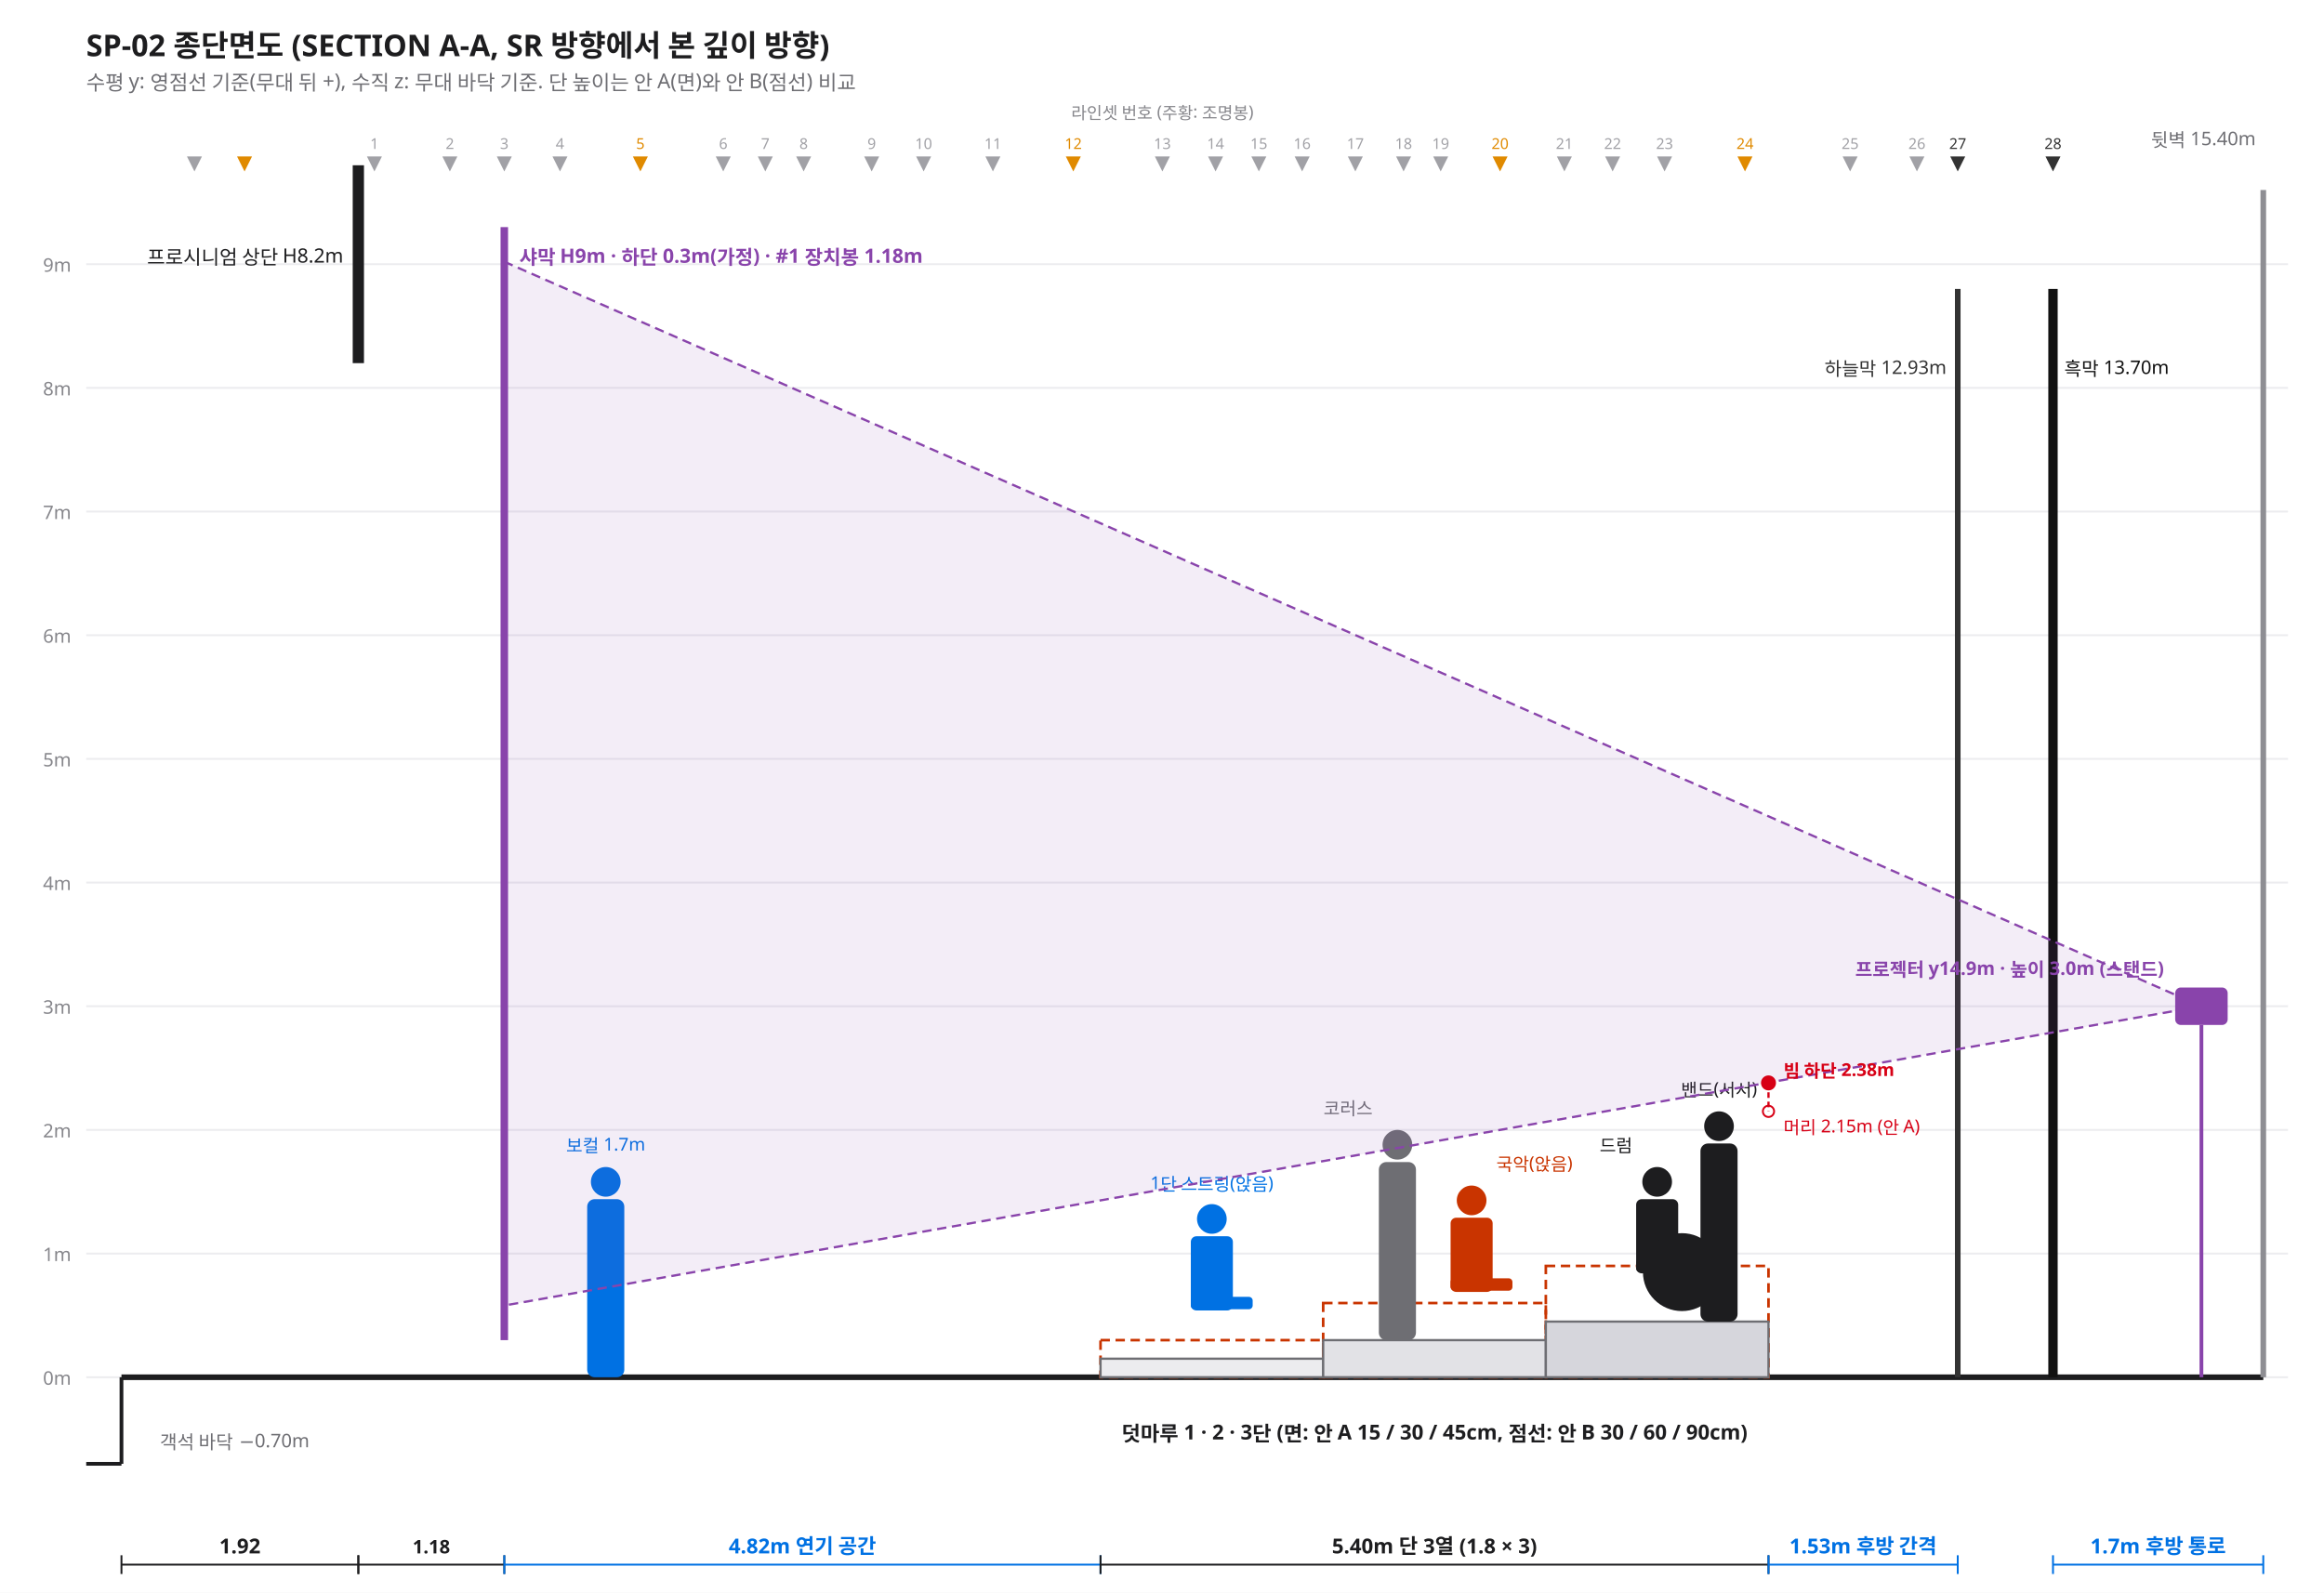
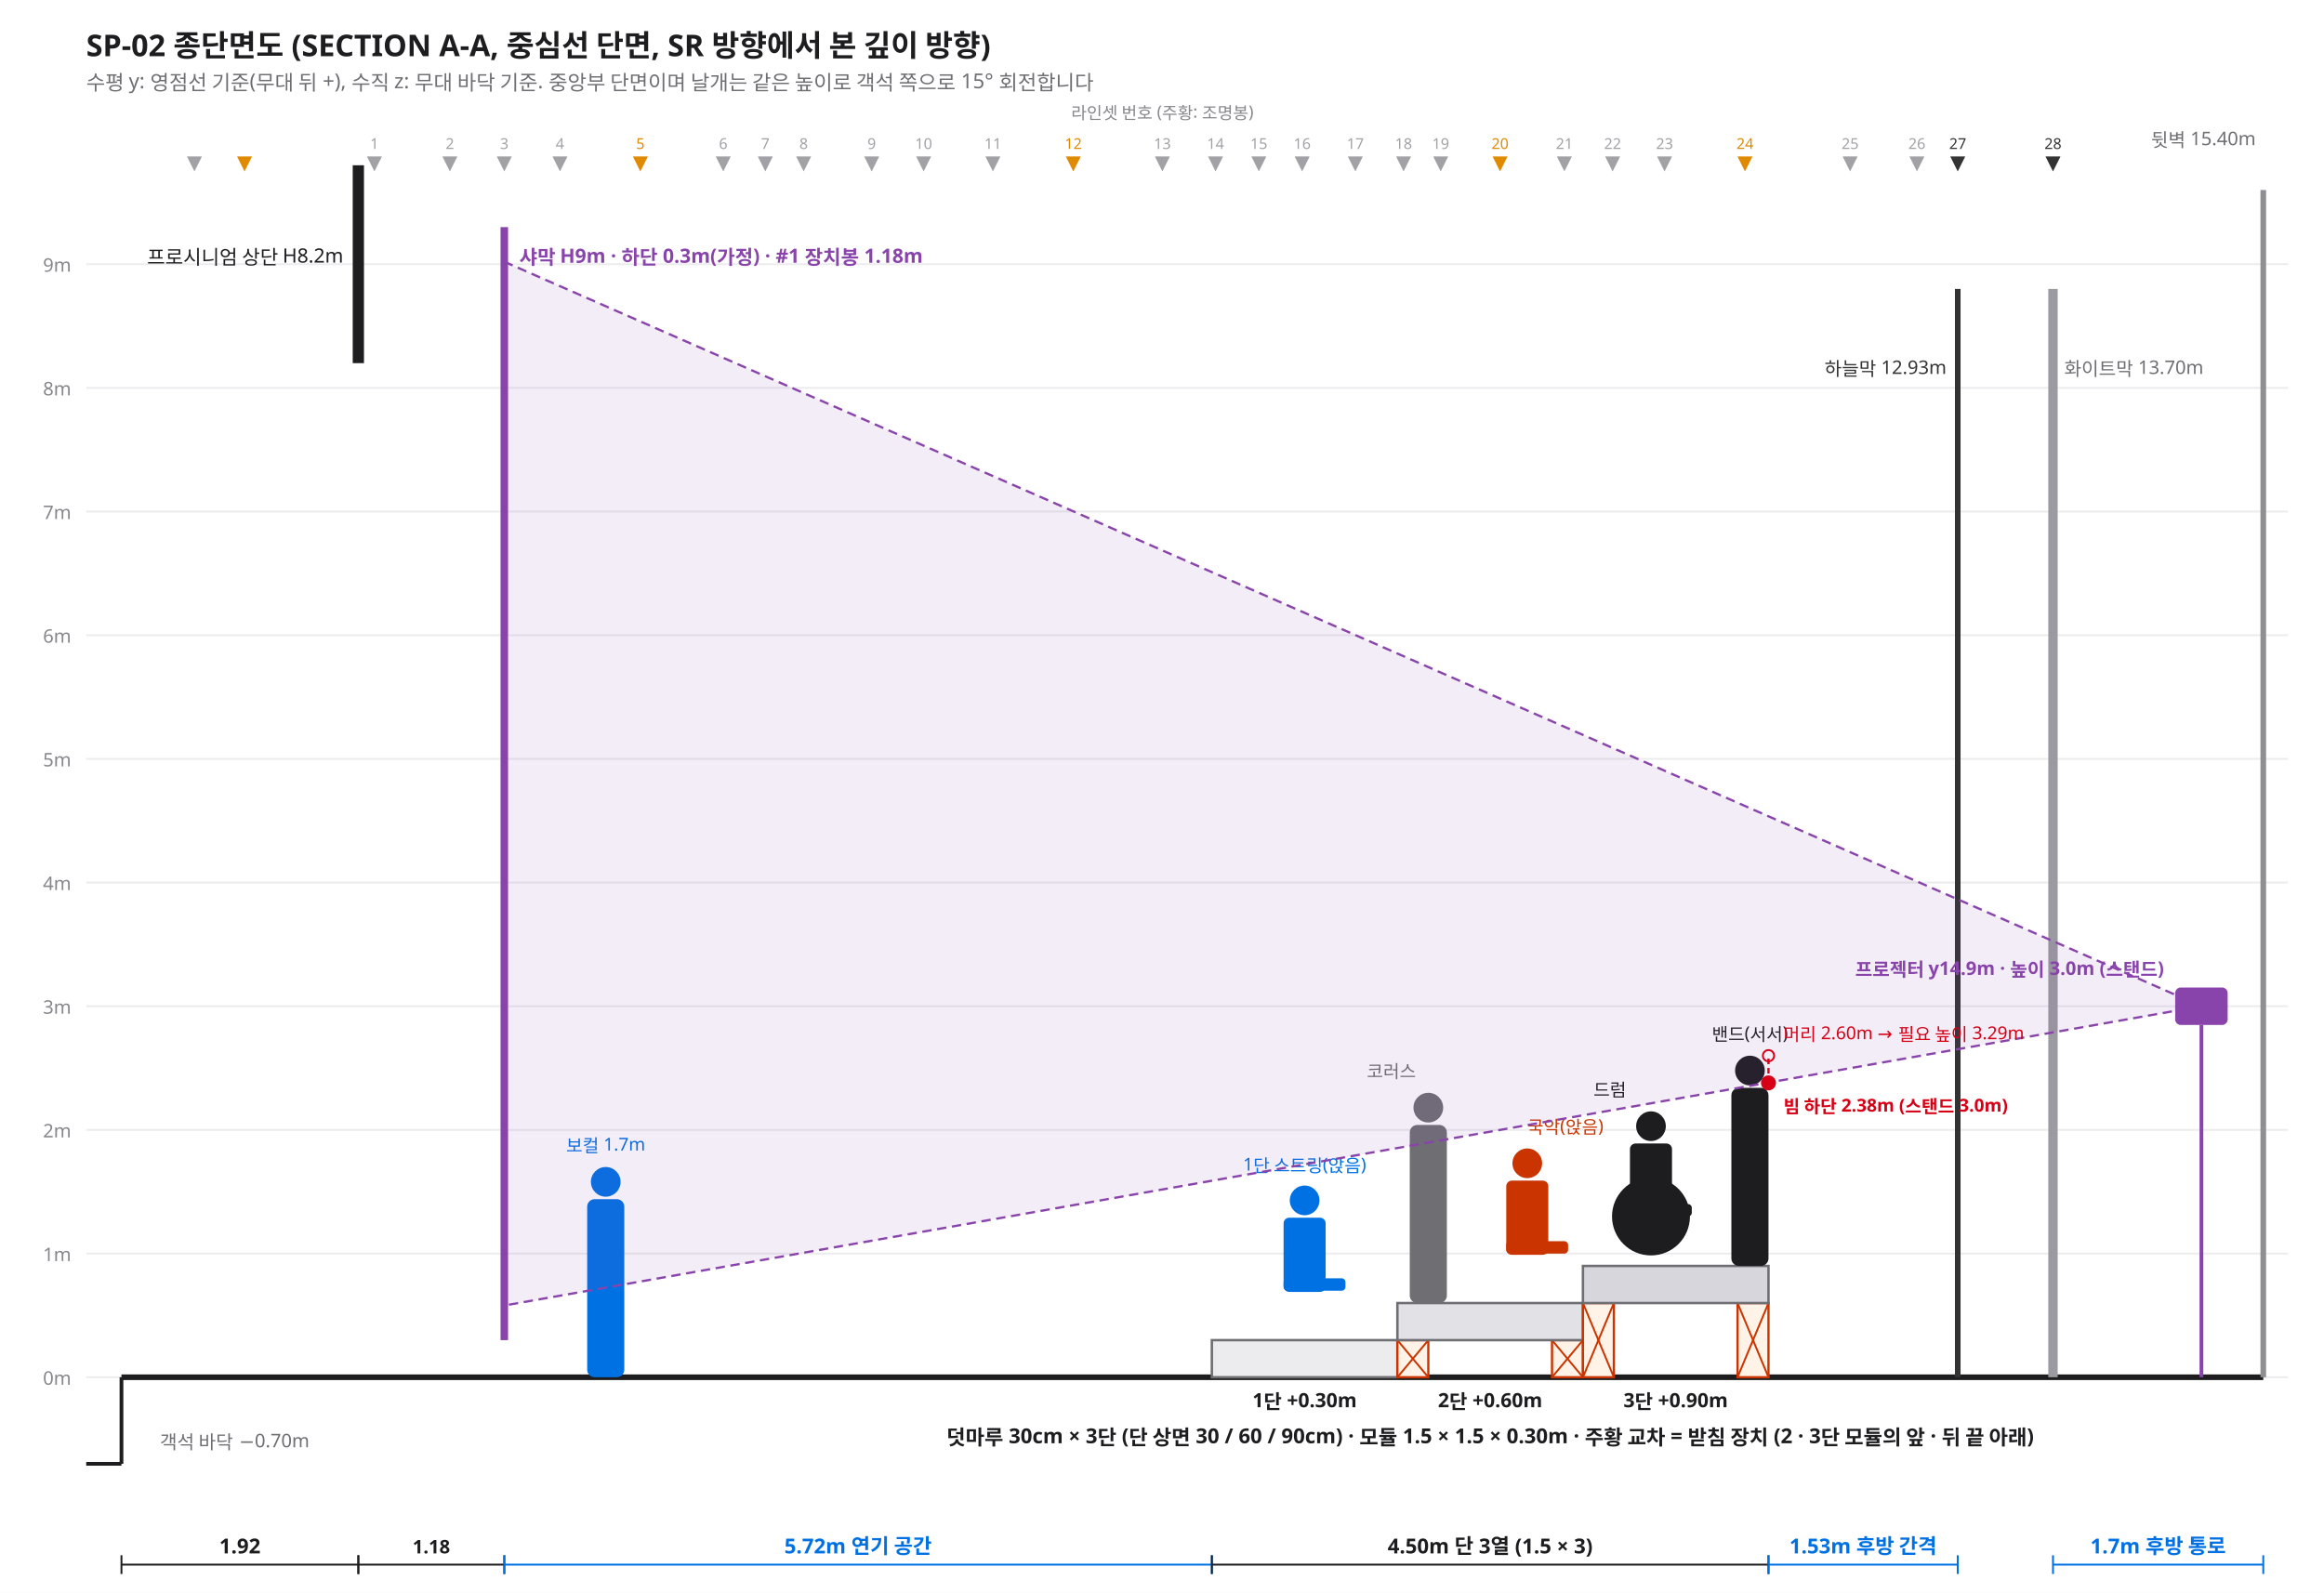
<svg xmlns="http://www.w3.org/2000/svg" width="1240" height="850" viewBox="0 0 1240 850" font-family="Pretendard Variable,Pretendard,Apple SD Gothic Neo,sans-serif" role="img">
  <rect x="0" y="0" width="1240" height="850" rx="0" fill="#fff" stroke="none" stroke-width="1" />
  <line x1="46" y1="735" x2="1220.8" y2="735" stroke="#ececef" stroke-width="1" />
  <text x="38" y="739" font-size="10" font-weight="500" fill="#86868b" text-anchor="end">0m</text>
  <line x1="46" y1="669" x2="1220.8" y2="669" stroke="#ececef" stroke-width="1" />
  <text x="38" y="673" font-size="10" font-weight="500" fill="#86868b" text-anchor="end">1m</text>
  <line x1="46" y1="603" x2="1220.8" y2="603" stroke="#ececef" stroke-width="1" />
  <text x="38" y="607" font-size="10" font-weight="500" fill="#86868b" text-anchor="end">2m</text>
  <line x1="46" y1="537" x2="1220.8" y2="537" stroke="#ececef" stroke-width="1" />
  <text x="38" y="541" font-size="10" font-weight="500" fill="#86868b" text-anchor="end">3m</text>
  <line x1="46" y1="471" x2="1220.8" y2="471" stroke="#ececef" stroke-width="1" />
  <text x="38" y="475" font-size="10" font-weight="500" fill="#86868b" text-anchor="end">4m</text>
  <line x1="46" y1="405" x2="1220.8" y2="405" stroke="#ececef" stroke-width="1" />
  <text x="38" y="409" font-size="10" font-weight="500" fill="#86868b" text-anchor="end">5m</text>
  <line x1="46" y1="339" x2="1220.8" y2="339" stroke="#ececef" stroke-width="1" />
  <text x="38" y="343" font-size="10" font-weight="500" fill="#86868b" text-anchor="end">6m</text>
  <line x1="46" y1="273" x2="1220.8" y2="273" stroke="#ececef" stroke-width="1" />
  <text x="38" y="277" font-size="10" font-weight="500" fill="#86868b" text-anchor="end">7m</text>
  <line x1="46" y1="207" x2="1220.8" y2="207" stroke="#ececef" stroke-width="1" />
  <text x="38" y="211" font-size="10" font-weight="500" fill="#86868b" text-anchor="end">8m</text>
  <line x1="46" y1="141" x2="1220.8" y2="141" stroke="#ececef" stroke-width="1" />
  <text x="38" y="145" font-size="10" font-weight="500" fill="#86868b" text-anchor="end">9m</text>
  <line x1="64.81" y1="735" x2="1207.6" y2="735" stroke="#1d1d1f" stroke-width="3" />
  <line x1="64.81" y1="735" x2="64.81" y2="781.2" stroke="#1d1d1f" stroke-width="2" />
  <line x1="46" y1="781.2" x2="64.81" y2="781.2" stroke="#1d1d1f" stroke-width="2" />
  <text x="125.2" y="773.2" font-size="10" font-weight="500" fill="#6e6e73" text-anchor="middle">객석 바닥 −0.70m</text>
  <line x1="1207.6" y1="735" x2="1207.6" y2="101.4" stroke="#8e8e93" stroke-width="3" />
  <text x="1203.6" y="78.3" font-size="10" font-weight="500" fill="#6e6e73" text-anchor="end">뒷벽 15.40m</text>
  <line x1="191.2" y1="193.8" x2="191.2" y2="88.2" stroke="#1d1d1f" stroke-width="6" />
  <text x="183.2" y="141" font-size="10.5" font-weight="500" fill="#1d1d1f" text-anchor="end">프로시니엄 상단 H8.2m</text>
  <path d="M103.75 91.5 l-4 -8 l8 0z" fill="#a1a1a6" />
  <text x="103.75" y="79.5" font-size="8" font-weight="500" fill="#a1a1a6" text-anchor="middle" />
  <path d="M130.48 91.5 l-4 -8 l8 0z" fill="#e08a00" />
  <text x="130.48" y="79.5" font-size="8" font-weight="500" fill="#e08a00" text-anchor="middle" />
  <path d="M199.78 91.5 l-4 -8 l8 0z" fill="#a1a1a6" />
  <text x="199.78" y="79.5" font-size="8" font-weight="500" fill="#a1a1a6" text-anchor="middle">1</text>
  <path d="M240.04 91.5 l-4 -8 l8 0z" fill="#a1a1a6" />
  <text x="240.04" y="79.5" font-size="8" font-weight="500" fill="#a1a1a6" text-anchor="middle">2</text>
  <path d="M269.08 91.5 l-4 -8 l8 0z" fill="#a1a1a6" />
  <text x="269.08" y="79.5" font-size="8" font-weight="500" fill="#a1a1a6" text-anchor="middle">3</text>
  <path d="M298.78 91.5 l-4 -8 l8 0z" fill="#a1a1a6" />
  <text x="298.78" y="79.5" font-size="8" font-weight="500" fill="#a1a1a6" text-anchor="middle">4</text>
  <path d="M341.68 91.5 l-4 -8 l8 0z" fill="#e08a00" />
  <text x="341.68" y="79.5" font-size="8" font-weight="500" fill="#e08a00" text-anchor="middle">5</text>
  <path d="M385.9 91.5 l-4 -8 l8 0z" fill="#a1a1a6" />
  <text x="385.9" y="79.5" font-size="8" font-weight="500" fill="#a1a1a6" text-anchor="middle">6</text>
  <path d="M408.34 91.5 l-4 -8 l8 0z" fill="#a1a1a6" />
  <text x="408.34" y="79.5" font-size="8" font-weight="500" fill="#a1a1a6" text-anchor="middle">7</text>
  <path d="M428.8 91.5 l-4 -8 l8 0z" fill="#a1a1a6" />
  <text x="428.8" y="79.5" font-size="8" font-weight="500" fill="#a1a1a6" text-anchor="middle">8</text>
  <path d="M465.1 91.5 l-4 -8 l8 0z" fill="#a1a1a6" />
  <text x="465.1" y="79.5" font-size="8" font-weight="500" fill="#a1a1a6" text-anchor="middle">9</text>
  <path d="M492.82 91.5 l-4 -8 l8 0z" fill="#a1a1a6" />
  <text x="492.82" y="79.5" font-size="8" font-weight="500" fill="#a1a1a6" text-anchor="middle">10</text>
  <path d="M529.78 91.5 l-4 -8 l8 0z" fill="#a1a1a6" />
  <text x="529.78" y="79.5" font-size="8" font-weight="500" fill="#a1a1a6" text-anchor="middle">11</text>
  <path d="M572.68 91.5 l-4 -8 l8 0z" fill="#e08a00" />
  <text x="572.68" y="79.5" font-size="8" font-weight="500" fill="#e08a00" text-anchor="middle">12</text>
  <path d="M620.2 91.5 l-4 -8 l8 0z" fill="#a1a1a6" />
  <text x="620.2" y="79.5" font-size="8" font-weight="500" fill="#a1a1a6" text-anchor="middle">13</text>
  <path d="M648.58 91.5 l-4 -8 l8 0z" fill="#a1a1a6" />
  <text x="648.58" y="79.5" font-size="8" font-weight="500" fill="#a1a1a6" text-anchor="middle">14</text>
  <path d="M671.68 91.5 l-4 -8 l8 0z" fill="#a1a1a6" />
  <text x="671.68" y="79.5" font-size="8" font-weight="500" fill="#a1a1a6" text-anchor="middle">15</text>
  <path d="M694.78 91.5 l-4 -8 l8 0z" fill="#a1a1a6" />
  <text x="694.78" y="79.5" font-size="8" font-weight="500" fill="#a1a1a6" text-anchor="middle">16</text>
  <path d="M723.16 91.5 l-4 -8 l8 0z" fill="#a1a1a6" />
  <text x="723.16" y="79.5" font-size="8" font-weight="500" fill="#a1a1a6" text-anchor="middle">17</text>
  <path d="M748.9 91.5 l-4 -8 l8 0z" fill="#a1a1a6" />
  <text x="748.9" y="79.5" font-size="8" font-weight="500" fill="#a1a1a6" text-anchor="middle">18</text>
  <path d="M768.7 91.5 l-4 -8 l8 0z" fill="#a1a1a6" />
  <text x="768.7" y="79.5" font-size="8" font-weight="500" fill="#a1a1a6" text-anchor="middle">19</text>
  <path d="M800.38 91.5 l-4 -8 l8 0z" fill="#e08a00" />
  <text x="800.38" y="79.5" font-size="8" font-weight="500" fill="#e08a00" text-anchor="middle">20</text>
  <path d="M834.7 91.5 l-4 -8 l8 0z" fill="#a1a1a6" />
  <text x="834.7" y="79.5" font-size="8" font-weight="500" fill="#a1a1a6" text-anchor="middle">21</text>
  <path d="M860.44 91.5 l-4 -8 l8 0z" fill="#a1a1a6" />
  <text x="860.44" y="79.5" font-size="8" font-weight="500" fill="#a1a1a6" text-anchor="middle">22</text>
  <path d="M888.16 91.5 l-4 -8 l8 0z" fill="#a1a1a6" />
  <text x="888.16" y="79.5" font-size="8" font-weight="500" fill="#a1a1a6" text-anchor="middle">23</text>
  <path d="M931.06 91.5 l-4 -8 l8 0z" fill="#e08a00" />
  <text x="931.06" y="79.5" font-size="8" font-weight="500" fill="#e08a00" text-anchor="middle">24</text>
  <path d="M987.16 91.5 l-4 -8 l8 0z" fill="#a1a1a6" />
  <text x="987.16" y="79.5" font-size="8" font-weight="500" fill="#a1a1a6" text-anchor="middle">25</text>
  <path d="M1022.8 91.5 l-4 -8 l8 0z" fill="#a1a1a6" />
  <text x="1022.8" y="79.5" font-size="8" font-weight="500" fill="#a1a1a6" text-anchor="middle">26</text>
  <path d="M1044.58 91.5 l-4 -8 l8 0z" fill="#333" />
  <text x="1044.58" y="79.5" font-size="8" font-weight="500" fill="#333" text-anchor="middle">27</text>
  <path d="M1095.4 91.5 l-4 -8 l8 0z" fill="#333" />
  <text x="1095.4" y="79.5" font-size="8" font-weight="500" fill="#333" text-anchor="middle">28</text>
  <text x="620.2" y="63.5" font-size="9" font-weight="500" fill="#86868b" text-anchor="middle">라인셋 번호 (주황: 조명봉)</text>
  <line x1="1044.58" y1="735" x2="1044.58" y2="154.2" stroke="#333" stroke-width="3" />
  <text x="1038.58" y="200.4" font-size="10" font-weight="500" fill="#333" text-anchor="end">하늘막 12.93m</text>
-   <line x1="1095.4" y1="735" x2="1095.4" y2="154.2" stroke="#111" stroke-width="5" />
-   <text x="1101.4" y="200.4" font-size="10" font-weight="500" fill="#111" text-anchor="start">흑막 13.70m</text>
+   <line x1="1095.4" y1="735" x2="1095.4" y2="154.2" stroke="#9a9aa0" stroke-width="5" />
+   <text x="1101.4" y="200.4" font-size="10" font-weight="500" fill="#6e6e73" text-anchor="start">화이트막 13.70m</text>
  <line x1="269.08" y1="715.2" x2="269.08" y2="121.2" stroke="#8944ab" stroke-width="4" />
  <text x="277.08" y="141" font-size="10.5" font-weight="600" fill="#8944ab" text-anchor="start">샤막 H9m · 하단 0.3m(가정) · #1 장치봉 1.18m</text>
-   <rect x="587.2" y="715.2" width="118.8" height="19.8" rx="0" fill="none" stroke="#c93400" stroke-width="1.4" stroke-dasharray="5 3" />
-   <rect x="706" y="695.4" width="118.8" height="39.6" rx="0" fill="none" stroke="#c93400" stroke-width="1.4" stroke-dasharray="5 3" />
-   <rect x="824.8" y="675.6" width="118.8" height="59.4" rx="0" fill="none" stroke="#c93400" stroke-width="1.4" stroke-dasharray="5 3" />
-   <rect x="587.2" y="725.1" width="118.8" height="9.9" rx="0" fill="#ececef" stroke="#6e6e73" stroke-width="1.2" />
-   <rect x="706" y="715.2" width="118.8" height="19.8" rx="0" fill="#e2e2e6" stroke="#6e6e73" stroke-width="1.2" />
-   <rect x="824.8" y="705.3" width="118.8" height="29.7" rx="0" fill="#d6d6dc" stroke="#6e6e73" stroke-width="1.2" />
-   <text x="765.4" y="769" font-size="11" font-weight="700" fill="#1d1d1f" text-anchor="middle">덧마루 1 · 2 · 3단 (면: 안 A 15 / 30 / 45cm,  점선: 안 B 30 / 60 / 90cm)</text>
+   <rect x="646.6" y="715.2" width="99" height="19.8" rx="0" fill="#ececef" stroke="#6e6e73" stroke-width="1.3" />
+   <text x="696.1" y="751" font-size="10.5" font-weight="700" fill="#1d1d1f" text-anchor="middle">1단 +0.30m</text>
+   <rect x="745.6" y="715.2" width="16.5" height="19.8" rx="0" fill="#fff3e8" stroke="#c93400" stroke-width="1.2" />
+   <line x1="745.6" y1="715.2" x2="762.1" y2="735" stroke="#c93400" stroke-width="1" />
+   <line x1="762.1" y1="715.2" x2="745.6" y2="735" stroke="#c93400" stroke-width="1" />
+   <rect x="828.1" y="715.2" width="16.5" height="19.8" rx="0" fill="#fff3e8" stroke="#c93400" stroke-width="1.2" />
+   <line x1="828.1" y1="715.2" x2="844.6" y2="735" stroke="#c93400" stroke-width="1" />
+   <line x1="844.6" y1="715.2" x2="828.1" y2="735" stroke="#c93400" stroke-width="1" />
+   <rect x="745.6" y="695.4" width="99" height="19.8" rx="0" fill="#e2e2e6" stroke="#6e6e73" stroke-width="1.3" />
+   <text x="795.1" y="751" font-size="10.5" font-weight="700" fill="#1d1d1f" text-anchor="middle">2단 +0.60m</text>
+   <rect x="844.6" y="695.4" width="16.5" height="39.6" rx="0" fill="#fff3e8" stroke="#c93400" stroke-width="1.2" />
+   <line x1="844.6" y1="695.4" x2="861.1" y2="735" stroke="#c93400" stroke-width="1" />
+   <line x1="861.1" y1="695.4" x2="844.6" y2="735" stroke="#c93400" stroke-width="1" />
+   <rect x="927.1" y="695.4" width="16.5" height="39.6" rx="0" fill="#fff3e8" stroke="#c93400" stroke-width="1.2" />
+   <line x1="927.1" y1="695.4" x2="943.6" y2="735" stroke="#c93400" stroke-width="1" />
+   <line x1="943.6" y1="695.4" x2="927.1" y2="735" stroke="#c93400" stroke-width="1" />
+   <rect x="844.6" y="675.6" width="99" height="19.8" rx="0" fill="#d6d6dc" stroke="#6e6e73" stroke-width="1.3" />
+   <text x="894.1" y="751" font-size="10.5" font-weight="700" fill="#1d1d1f" text-anchor="middle">3단 +0.90m</text>
+   <text x="795.1" y="771" font-size="11" font-weight="700" fill="#1d1d1f" text-anchor="middle">덧마루 30cm × 3단 (단 상면 30 / 60 / 90cm) · 모듈 1.5 × 1.5 × 0.30m · 주황 교차 = 받침 장치 (2 · 3단 모듈의 앞 · 뒤 끝 아래)</text>
  <circle cx="323.2" cy="630.72" r="7.92" fill="#0071e3" stroke="none" stroke-width="1" />
  <rect x="313.3" y="639.96" width="19.8" height="95.04" rx="4" fill="#0071e3" stroke="none" stroke-width="1" />
-   <circle cx="646.6" cy="650.52" r="7.92" fill="#0071e3" stroke="none" stroke-width="1" />
-   <rect x="635.38" y="659.76" width="22.44" height="39.6" rx="3" fill="#0071e3" stroke="none" stroke-width="1" />
-   <rect x="635.38" y="692.1" width="33" height="6.6" rx="2" fill="#0071e3" stroke="none" stroke-width="1" />
-   <circle cx="745.6" cy="610.92" r="7.92" fill="#6e6e73" stroke="none" stroke-width="1" />
-   <rect x="735.7" y="620.16" width="19.8" height="95.04" rx="4" fill="#6e6e73" stroke="none" stroke-width="1" />
-   <circle cx="785.2" cy="640.62" r="7.92" fill="#c93400" stroke="none" stroke-width="1" />
-   <rect x="773.98" y="649.86" width="22.44" height="39.6" rx="3" fill="#c93400" stroke="none" stroke-width="1" />
-   <rect x="773.98" y="682.2" width="33" height="6.6" rx="2" fill="#c93400" stroke="none" stroke-width="1" />
-   <circle cx="884.2" cy="630.72" r="7.92" fill="#1d1d1f" stroke="none" stroke-width="1" />
-   <rect x="872.98" y="639.96" width="22.44" height="39.6" rx="3" fill="#1d1d1f" stroke="none" stroke-width="1" />
-   <rect x="872.98" y="672.3" width="33" height="6.6" rx="2" fill="#1d1d1f" stroke="none" stroke-width="1" />
-   <circle cx="917.2" cy="601.02" r="7.92" fill="#1d1d1f" stroke="none" stroke-width="1" />
-   <rect x="907.3" y="610.26" width="19.8" height="95.04" rx="4" fill="#1d1d1f" stroke="none" stroke-width="1" />
-   <circle cx="897.4" cy="678.9" r="20.79" fill="#1d1d1f" stroke="none" stroke-width="1" />
+   <circle cx="696.1" cy="640.62" r="7.92" fill="#0071e3" stroke="none" stroke-width="1" />
+   <rect x="684.88" y="649.86" width="22.44" height="39.6" rx="3" fill="#0071e3" stroke="none" stroke-width="1" />
+   <rect x="684.88" y="682.2" width="33" height="6.6" rx="2" fill="#0071e3" stroke="none" stroke-width="1" />
+   <circle cx="762.1" cy="591.12" r="7.92" fill="#6e6e73" stroke="none" stroke-width="1" />
+   <rect x="752.2" y="600.36" width="19.8" height="95.04" rx="4" fill="#6e6e73" stroke="none" stroke-width="1" />
+   <circle cx="814.9" cy="620.82" r="7.92" fill="#c93400" stroke="none" stroke-width="1" />
+   <rect x="803.68" y="630.06" width="22.44" height="39.6" rx="3" fill="#c93400" stroke="none" stroke-width="1" />
+   <rect x="803.68" y="662.4" width="33" height="6.6" rx="2" fill="#c93400" stroke="none" stroke-width="1" />
+   <circle cx="880.9" cy="601.02" r="7.92" fill="#1d1d1f" stroke="none" stroke-width="1" />
+   <rect x="869.68" y="610.26" width="22.44" height="39.6" rx="3" fill="#1d1d1f" stroke="none" stroke-width="1" />
+   <rect x="869.68" y="642.6" width="33" height="6.6" rx="2" fill="#1d1d1f" stroke="none" stroke-width="1" />
+   <circle cx="933.7" cy="571.32" r="7.92" fill="#1d1d1f" stroke="none" stroke-width="1" />
+   <rect x="923.8" y="580.56" width="19.8" height="95.04" rx="4" fill="#1d1d1f" stroke="none" stroke-width="1" />
+   <circle cx="880.9" cy="649.2" r="20.79" fill="#1d1d1f" stroke="none" stroke-width="1" />
  <text x="323.2" y="614.8" font-size="9.5" font-weight="500" fill="#0071e3" text-anchor="middle">보컬 1.7m</text>
-   <text x="646.6" y="634.6" font-size="9.5" font-weight="500" fill="#0071e3" text-anchor="middle">1단 스트링(앉음)</text>
-   <text x="732.4" y="595" font-size="9.5" font-weight="500" fill="#6e6e73" text-anchor="end">코러스</text>
-   <text x="798.4" y="624.7" font-size="9.5" font-weight="500" fill="#c93400" text-anchor="start">국악(앉음)</text>
-   <text x="917.2" y="585.1" font-size="9.5" font-weight="500" fill="#1d1d1f" text-anchor="middle">밴드(서서)</text>
-   <text x="871" y="614.8" font-size="9.5" font-weight="500" fill="#1d1d1f" text-anchor="end">드럼</text>
+   <text x="696.1" y="624.7" font-size="9.5" font-weight="500" fill="#0071e3" text-anchor="middle">1단 스트링(앉음)</text>
+   <text x="755.5" y="575.2" font-size="9.5" font-weight="500" fill="#6e6e73" text-anchor="end">코러스</text>
+   <text x="814.9" y="604.9" font-size="9.5" font-weight="500" fill="#c93400" text-anchor="start">국악(앉음)</text>
+   <text x="933.7" y="555.4" font-size="9.5" font-weight="500" fill="#1d1d1f" text-anchor="middle">밴드(서서)</text>
+   <text x="867.7" y="585.1" font-size="9.5" font-weight="500" fill="#1d1d1f" text-anchor="end">드럼</text>
  <polygon points="1174.6,537 269.08,139.68 269.08,696.72" fill="#8944ab" opacity="0.10" />
  <line x1="1174.6" y1="537" x2="269.08" y2="139.68" stroke="#8944ab" stroke-width="1.2" stroke-dasharray="5 3" />
  <line x1="1174.6" y1="537" x2="269.08" y2="696.72" stroke="#8944ab" stroke-width="1.2" stroke-dasharray="5 3" />
  <rect x="1160.6" y="527" width="28" height="20" rx="3" fill="#8944ab" stroke="none" stroke-width="1" />
  <line x1="1174.6" y1="547" x2="1174.6" y2="735" stroke="#8944ab" stroke-width="2" />
  <text x="1154.6" y="521" font-size="10" font-weight="700" fill="#8944ab" text-anchor="end">프로젝터 y14.9m · 높이 3.0m (스탠드)</text>
  <circle cx="943.6" cy="577.92" r="4" fill="#d70015" stroke="none" stroke-width="1" />
-   <line x1="943.6" y1="577.92" x2="943.6" y2="593.1" stroke="#d70015" stroke-width="1.2" stroke-dasharray="3 2" />
-   <circle cx="943.6" cy="593.1" r="3" fill="none" stroke="#d70015" stroke-width="1" />
-   <text x="951.6" y="574.92" font-size="9.5" font-weight="700" fill="#d70015" text-anchor="start">빔 하단 2.38m</text>
-   <text x="951.6" y="605.1" font-size="9.5" font-weight="500" fill="#d70015" text-anchor="start">머리 2.15m (안 A)</text>
+   <line x1="943.6" y1="577.92" x2="943.6" y2="563.4" stroke="#d70015" stroke-width="1.2" stroke-dasharray="3 2" />
+   <circle cx="943.6" cy="563.4" r="3" fill="none" stroke="#d70015" stroke-width="1" />
+   <text x="951.6" y="593.92" font-size="9.5" font-weight="700" fill="#d70015" text-anchor="start">빔 하단 2.38m (스탠드 3.0m)</text>
+   <text x="951.6" y="555.4" font-size="9.5" font-weight="500" fill="#d70015" text-anchor="start">머리 2.60m → 필요 높이 3.29m</text>
  <line x1="64.81" y1="835" x2="191.2" y2="835" stroke="#1d1d1f" stroke-width="1" />
  <line x1="64.81" y1="830" x2="64.81" y2="840" stroke="#1d1d1f" stroke-width="1" />
  <line x1="191.2" y1="830" x2="191.2" y2="840" stroke="#1d1d1f" stroke-width="1" />
  <text x="128.005" y="829" font-size="11" font-weight="600" fill="#1d1d1f" text-anchor="middle">1.92</text>
  <line x1="191.2" y1="835" x2="269.08" y2="835" stroke="#1d1d1f" stroke-width="1" />
  <line x1="191.2" y1="830" x2="191.2" y2="840" stroke="#1d1d1f" stroke-width="1" />
  <line x1="269.08" y1="830" x2="269.08" y2="840" stroke="#1d1d1f" stroke-width="1" />
  <text x="230.14" y="829" font-size="10" font-weight="600" fill="#1d1d1f" text-anchor="middle">1.18</text>
-   <line x1="269.08" y1="835" x2="587.2" y2="835" stroke="#0071e3" stroke-width="1" />
+   <line x1="269.08" y1="835" x2="646.6" y2="835" stroke="#0071e3" stroke-width="1" />
  <line x1="269.08" y1="830" x2="269.08" y2="840" stroke="#0071e3" stroke-width="1" />
-   <line x1="587.2" y1="830" x2="587.2" y2="840" stroke="#0071e3" stroke-width="1" />
-   <text x="428.14" y="829" font-size="11" font-weight="600" fill="#0071e3" text-anchor="middle">4.82m  연기 공간</text>
-   <line x1="587.2" y1="835" x2="943.6" y2="835" stroke="#1d1d1f" stroke-width="1" />
-   <line x1="587.2" y1="830" x2="587.2" y2="840" stroke="#1d1d1f" stroke-width="1" />
+   <line x1="646.6" y1="830" x2="646.6" y2="840" stroke="#0071e3" stroke-width="1" />
+   <text x="457.84" y="829" font-size="11" font-weight="600" fill="#0071e3" text-anchor="middle">5.72m  연기 공간</text>
+   <line x1="646.6" y1="835" x2="943.6" y2="835" stroke="#1d1d1f" stroke-width="1" />
+   <line x1="646.6" y1="830" x2="646.6" y2="840" stroke="#1d1d1f" stroke-width="1" />
  <line x1="943.6" y1="830" x2="943.6" y2="840" stroke="#1d1d1f" stroke-width="1" />
-   <text x="765.4" y="829" font-size="11" font-weight="600" fill="#1d1d1f" text-anchor="middle">5.40m  단 3열 (1.8 × 3)</text>
+   <text x="795.1" y="829" font-size="11" font-weight="600" fill="#1d1d1f" text-anchor="middle">4.50m  단 3열 (1.5 × 3)</text>
  <line x1="943.6" y1="835" x2="1044.58" y2="835" stroke="#0071e3" stroke-width="1" />
  <line x1="943.6" y1="830" x2="943.6" y2="840" stroke="#0071e3" stroke-width="1" />
  <line x1="1044.58" y1="830" x2="1044.58" y2="840" stroke="#0071e3" stroke-width="1" />
  <text x="994.09" y="829" font-size="11" font-weight="600" fill="#0071e3" text-anchor="middle">1.53m  후방 간격</text>
  <line x1="1095.4" y1="835" x2="1207.6" y2="835" stroke="#0071e3" stroke-width="1" />
  <line x1="1095.4" y1="830" x2="1095.4" y2="840" stroke="#0071e3" stroke-width="1" />
  <line x1="1207.6" y1="830" x2="1207.6" y2="840" stroke="#0071e3" stroke-width="1" />
  <text x="1151.5" y="829" font-size="11" font-weight="600" fill="#0071e3" text-anchor="middle">1.7m  후방 통로</text>
-   <text x="46" y="30" font-size="16" font-weight="700" fill="#1d1d1f" text-anchor="start">SP-02  종단면도 (SECTION A-A, SR 방향에서 본 깊이 방향)</text>
-   <text x="46" y="48" font-size="11" font-weight="500" fill="#6e6e73" text-anchor="start">수평 y: 영점선 기준(무대 뒤 +), 수직 z: 무대 바닥 기준. 단 높이는 안 A(면)와 안 B(점선) 비교</text>
+   <text x="46" y="30" font-size="16" font-weight="700" fill="#1d1d1f" text-anchor="start">SP-02  종단면도 (SECTION A-A, 중심선 단면, SR 방향에서 본 깊이 방향)</text>
+   <text x="46" y="48" font-size="11" font-weight="500" fill="#6e6e73" text-anchor="start">수평 y: 영점선 기준(무대 뒤 +), 수직 z: 무대 바닥 기준. 중앙부 단면이며 날개는 같은 높이로 객석 쪽으로 15° 회전합니다</text>
</svg>
